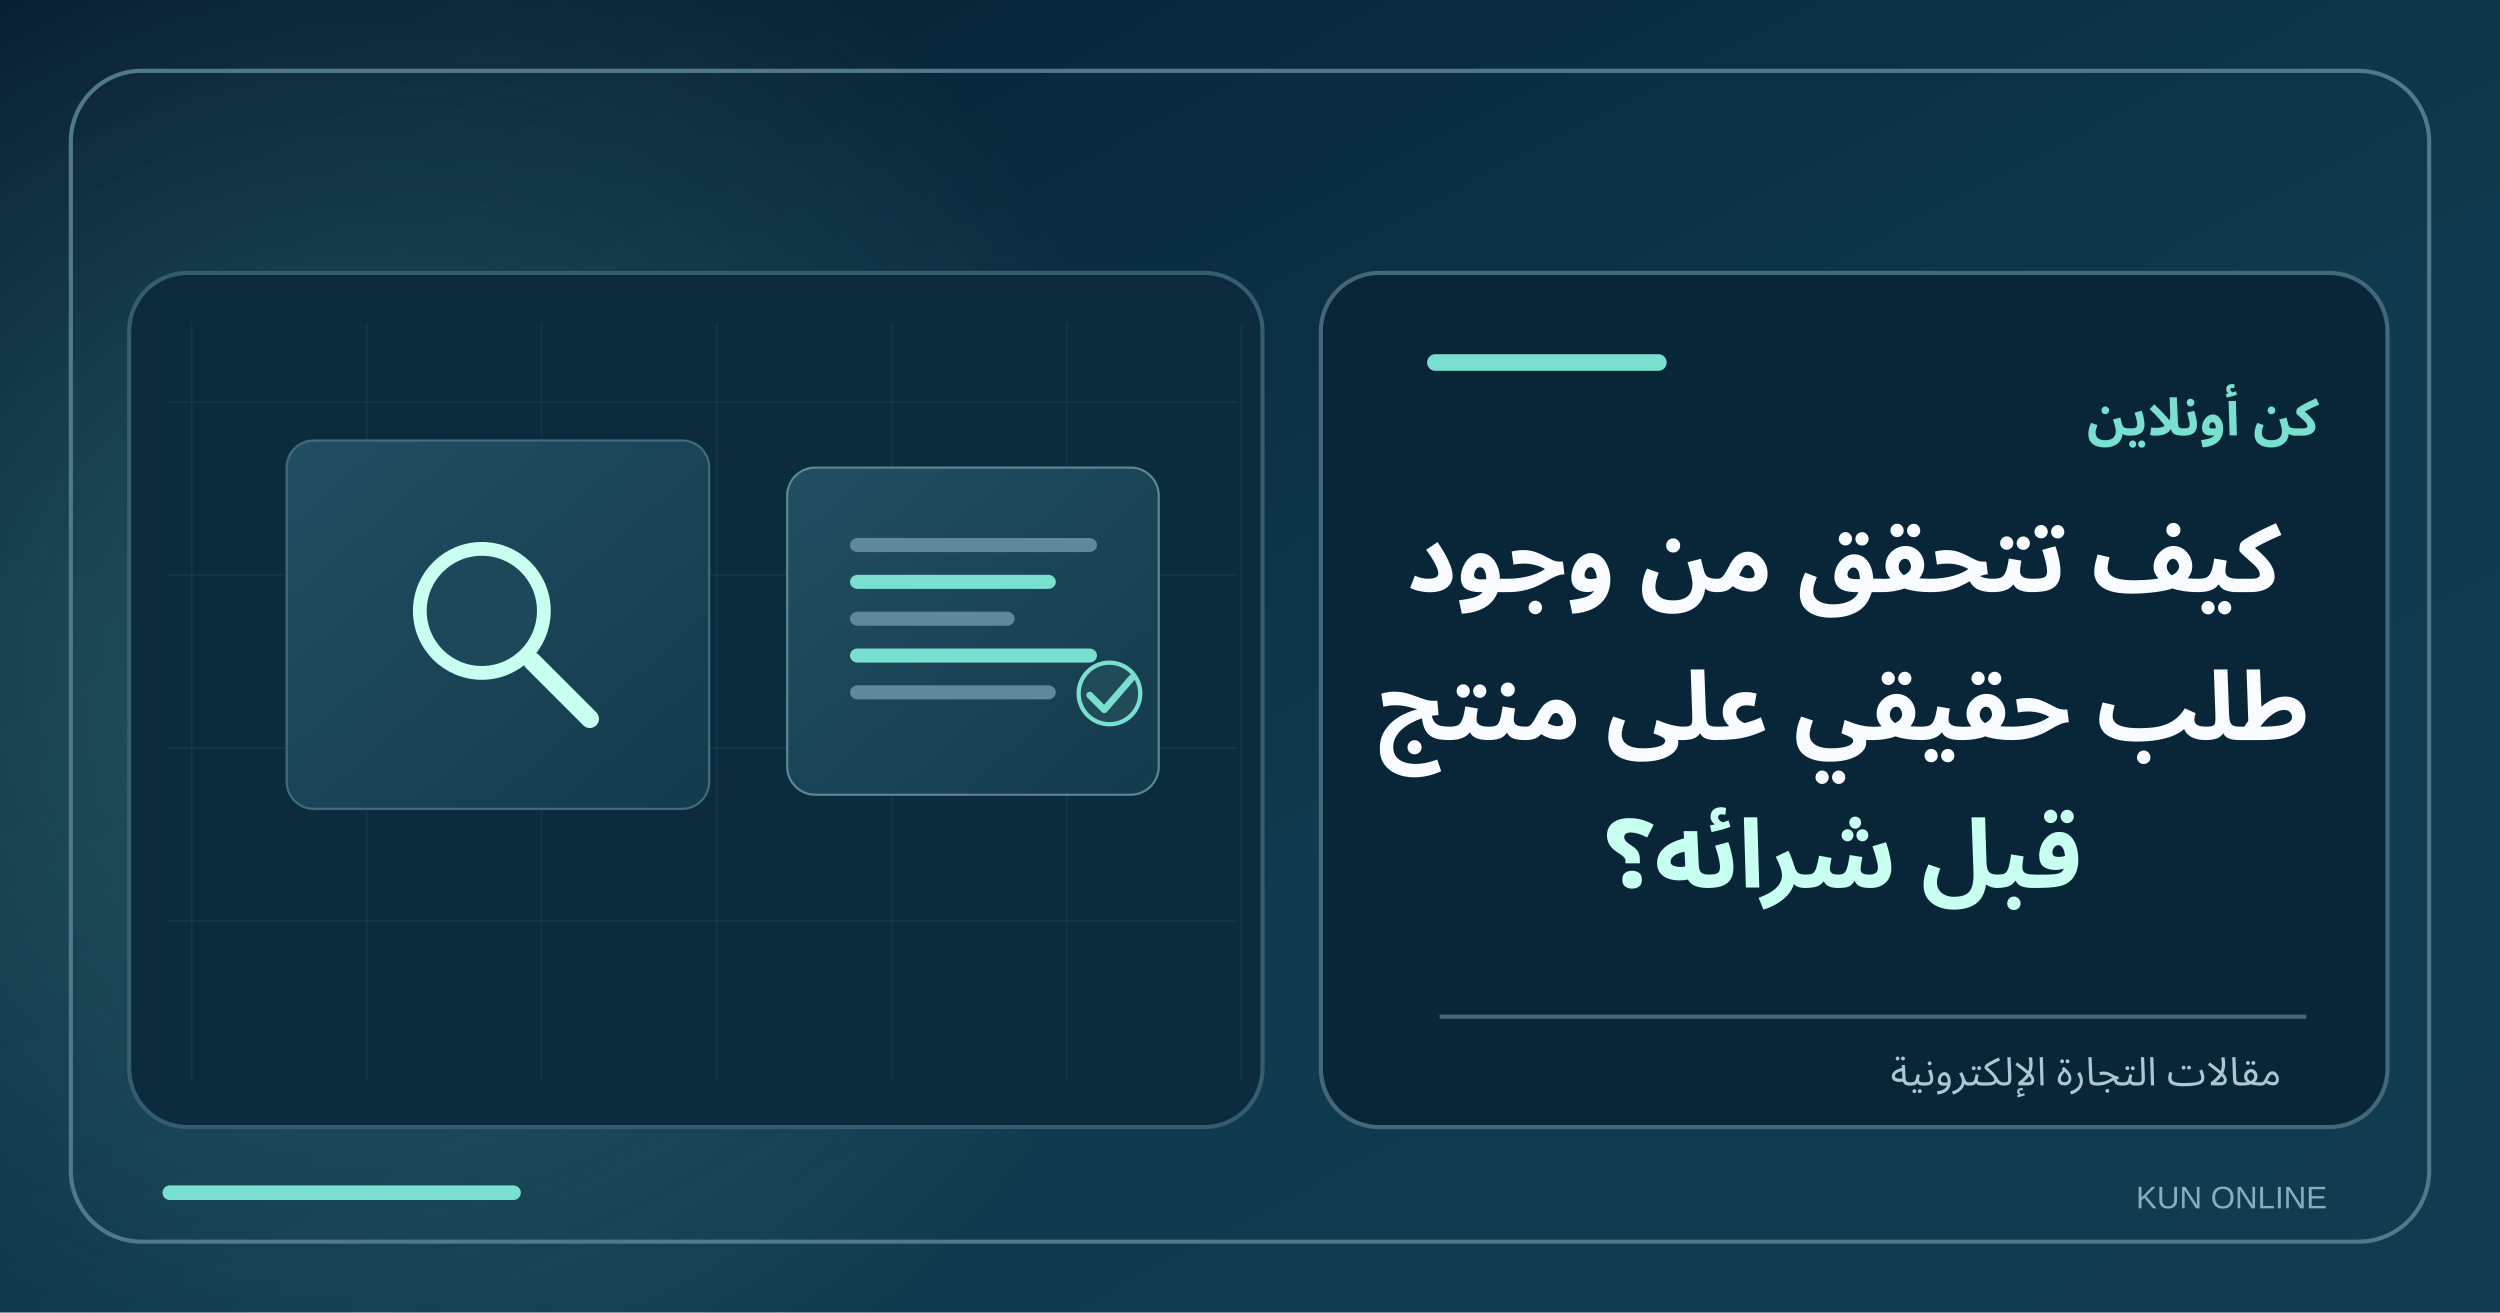
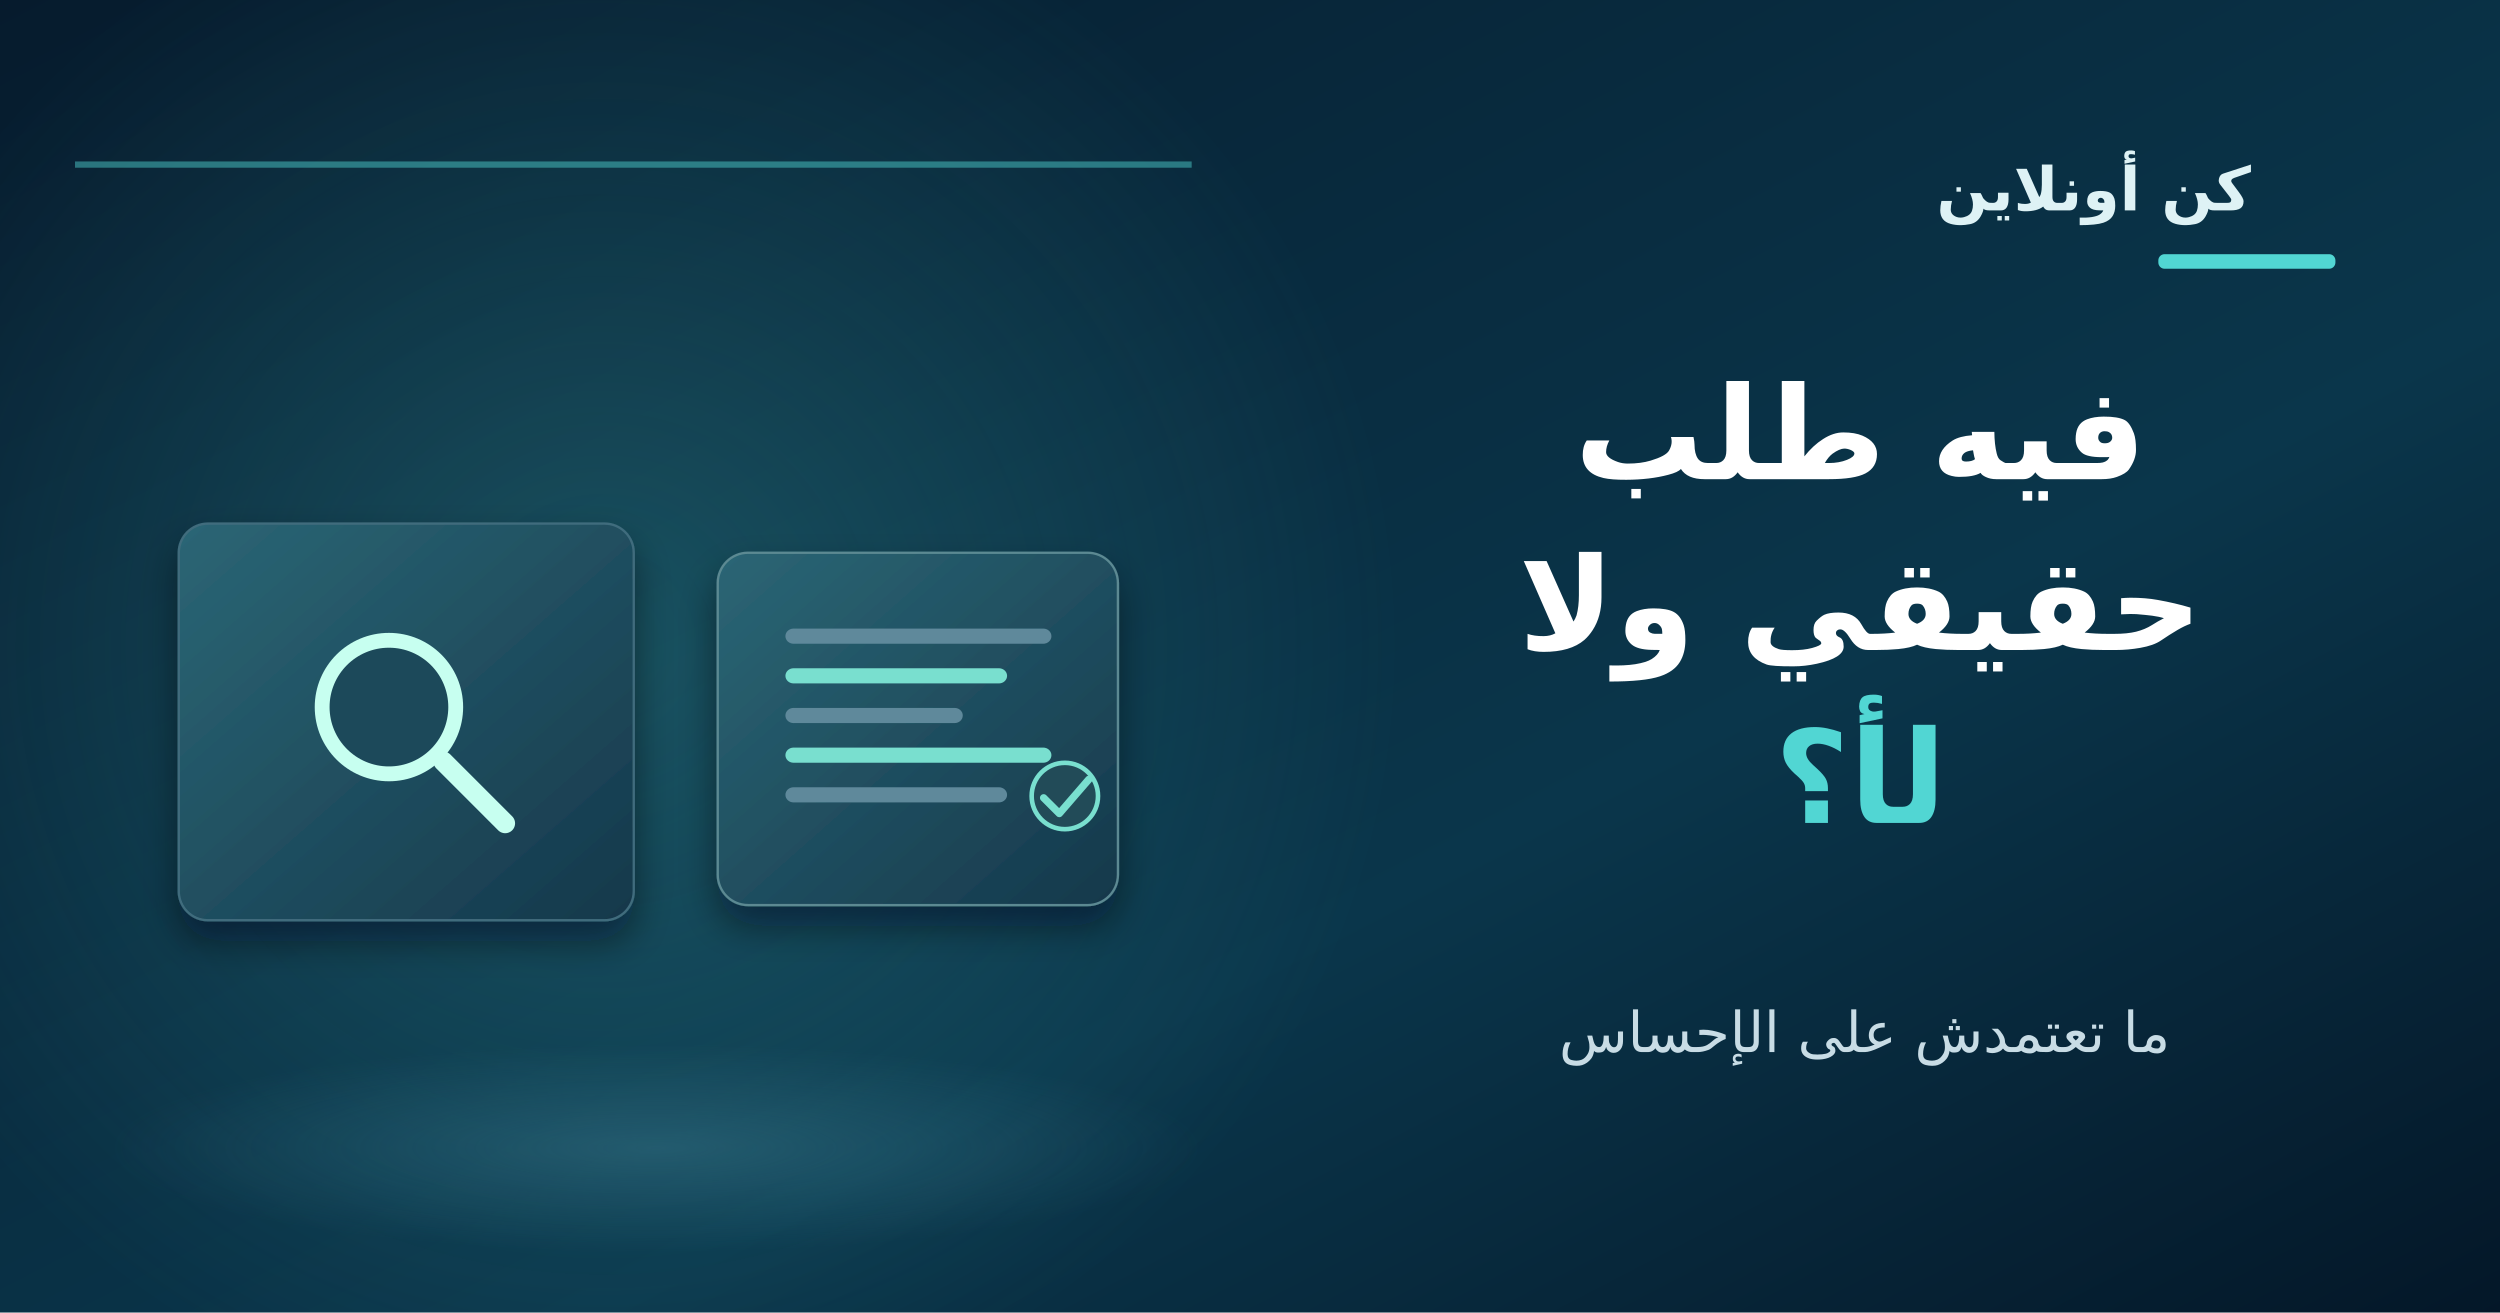
<svg xmlns="http://www.w3.org/2000/svg" width="1200" height="630" viewBox="0 0 1200 630" role="img" aria-labelledby="title desc">
  <defs>
-     <linearGradient id="back" x1="0" y1="0" x2="1" y2="1">
-       <stop stop-color="#061d30" />
-       <stop offset=".62" stop-color="#103b4e" />
-       <stop offset="1" stop-color="#123b50" />
+     <linearGradient id="bg" x1="0" y1="0" x2="1" y2="1">
+       <stop stop-color="#061b2d" />
+       <stop offset=".62" stop-color="#0a364b" />
+       <stop offset="1" stop-color="#041728" />
    </linearGradient>
+     <radialGradient id="glow">
+       <stop stop-color="#51d6d3" stop-opacity=".23" />
+       <stop offset="1" stop-color="#51d6d3" stop-opacity="0" />
+     </radialGradient>
    <linearGradient id="glass" x1="0" y1="0" x2="1" y2="1">
-       <stop stop-color="#214f61" />
-       <stop offset="1" stop-color="#143a4d" />
+       <stop stop-color="#2b6675" />
+       <stop offset="1" stop-color="#15384b" />
    </linearGradient>
-     <radialGradient id="bloom">
-       <stop stop-color="#79dfcf" stop-opacity=".24" />
-       <stop offset="1" stop-color="#79dfcf" stop-opacity="0" />
+     <filter id="drop" x="-30%" y="-30%" width="170%" height="170%">
+       <feDropShadow dx="0" dy="17" stdDeviation="16" flood-color="#010e19" flood-opacity=".45" />
+     </filter>
+     <clipPath id="artStage">
+       <rect x="15" y="105" width="614" height="440" rx="12" />
+     </clipPath>
+     <radialGradient id="floor">
+       <stop stop-color="#3a798d" stop-opacity=".45" />
+       <stop offset="1" stop-color="#3a798d" stop-opacity="0" />
    </radialGradient>
  </defs>
-   <rect width="1200" height="630" fill="url(#back)" />
-   <circle cx="180" cy="320" r="390" fill="url(#bloom)" />
-   <rect x="34" y="34" width="1132" height="562" rx="34" fill="none" stroke="#51798a" stroke-width="2" />
-   <rect x="62" y="131" width="544" height="410" rx="28" fill="#0c2b3d" stroke="#365c71" stroke-width="2" />
-   <g stroke="#508396" stroke-opacity=".10" stroke-width="1">
-     <path d="M92 155V519" />
-     <path d="M176 155V519" />
-     <path d="M260 155V519" />
-     <path d="M344 155V519" />
-     <path d="M428 155V519" />
-     <path d="M512 155V519" />
-     <path d="M596 155V519" />
-     <path d="M80 193H594" />
-     <path d="M80 276H594" />
-     <path d="M80 359H594" />
-     <path d="M80 442H594" />
-   </g>
-   <g id="topic-illustration" transform="translate(44 122) scale(.52)">
-     <rect x="180" y="172" width="390" height="340" rx="25" fill="url(#glass)" stroke="#416c7d" stroke-width="2" />
-     <g transform="translate(269 236) scale(2.12)">
-       <circle cx="43" cy="44" r="27" fill="#1d485a" stroke="#c7fff0" stroke-width="6" />
-       <path d="M65 66L90 91" fill="none" stroke="#c7fff0" stroke-width="8" stroke-linecap="round" stroke-linejoin="round" />
-     </g>
-     <rect x="642" y="197" width="343" height="302" rx="26" fill="url(#glass)" stroke="#5b8992" stroke-width="2" />
-     <rect x="700" y="262" width="228" height="13" rx="7" fill="#5f899b" stroke="none" stroke-width="0" />
-     <rect x="700" y="296" width="190" height="13" rx="7" fill="#79dfcf" stroke="none" stroke-width="0" />
-     <rect x="700" y="330" width="152" height="13" rx="7" fill="#5f899b" stroke="none" stroke-width="0" />
-     <rect x="700" y="364" width="228" height="13" rx="7" fill="#79dfcf" stroke="none" stroke-width="0" />
-     <rect x="700" y="398" width="190" height="13" rx="7" fill="#5f899b" stroke="none" stroke-width="0" />
-     <g transform="translate(900 366) scale(0.79)">
-       <circle cx="50" cy="50" r="36" fill="#214b58" stroke="#79dfcf" stroke-width="5" />
-       <path d="M27 52L44 69L76 32" fill="none" stroke="#79dfcf" stroke-width="8" stroke-linecap="round" stroke-linejoin="round" />
+   <rect width="1200" height="630" fill="url(#bg)" />
+   <circle cx="290" cy="310" r="381" fill="url(#glow)" />
+   <ellipse cx="315" cy="551" rx="260" ry="50" fill="url(#floor)" />
+   <path d="M36 79H572" stroke="#51d6d3" stroke-width="3" opacity=".46" />
+   <g clip-path="url(#artStage)">
+     <g id="topic-art" filter="url(#drop)" transform="translate(-15 155) scale(.56)">
+       <rect x="180" y="172" width="390" height="340" rx="25" fill="url(#glass)" stroke="#416c7d" stroke-width="2" />
+       <g transform="translate(269 236) scale(2.12)">
+         <circle cx="43" cy="44" r="27" fill="#1d485a" stroke="#c7fff0" stroke-width="6" />
+         <path d="M65 66L90 91" fill="none" stroke="#c7fff0" stroke-width="8" stroke-linecap="round" stroke-linejoin="round" />
+       </g>
+       <rect x="642" y="197" width="343" height="302" rx="26" fill="url(#glass)" stroke="#5b8992" stroke-width="2" />
+       <rect x="700" y="262" width="228" height="13" rx="7" fill="#5f899b" stroke="none" stroke-width="0" />
+       <rect x="700" y="296" width="190" height="13" rx="7" fill="#79dfcf" stroke="none" stroke-width="0" />
+       <rect x="700" y="330" width="152" height="13" rx="7" fill="#5f899b" stroke="none" stroke-width="0" />
+       <rect x="700" y="364" width="228" height="13" rx="7" fill="#79dfcf" stroke="none" stroke-width="0" />
+       <rect x="700" y="398" width="190" height="13" rx="7" fill="#5f899b" stroke="none" stroke-width="0" />
+       <g transform="translate(900 366) scale(0.79)">
+         <circle cx="50" cy="50" r="36" fill="#214b58" stroke="#79dfcf" stroke-width="5" />
+         <path d="M27 52L44 69L76 32" fill="none" stroke="#79dfcf" stroke-width="8" stroke-linecap="round" stroke-linejoin="round" />
+       </g>
    </g>
  </g>
-   <rect x="634" y="131" width="512" height="410" rx="28" fill="#092639" stroke="#436879" stroke-width="2" />
-   <rect x="685" y="170" width="115" height="8" rx="4" fill="#79dfcf" />
-   <text x="1113" y="209" direction="rtl" text-anchor="start" font-family="Cairo,Tajawal,Noto Sans Arabic,Segoe UI,Arial,sans-serif" font-size="25" font-weight="700" fill="#79dfcf">كن أونلاين</text>
-   <g id="article-title">
-     <text x="885" y="284" text-anchor="middle" direction="rtl" unicode-bidi="plaintext" font-family="Cairo,Tajawal,Noto Sans Arabic,Segoe UI,Arial,sans-serif" font-size="46" font-weight="700" letter-spacing="0" fill="#f8fbff">كيف تتحقق من وجود</text>
-     <text x="885" y="355" text-anchor="middle" direction="rtl" unicode-bidi="plaintext" font-family="Cairo,Tajawal,Noto Sans Arabic,Segoe UI,Arial,sans-serif" font-size="46" font-weight="700" letter-spacing="0" fill="#f8fbff">طلب حقيقي على منتج</text>
-     <text x="885" y="426" text-anchor="middle" direction="rtl" unicode-bidi="plaintext" font-family="Cairo,Tajawal,Noto Sans Arabic,Segoe UI,Arial,sans-serif" font-size="46" font-weight="700" letter-spacing="0" fill="#c7fff0">قبل شرائه؟</text>
+   <text x="1005" y="101" direction="rtl" text-anchor="middle" font-family="Cairo,Tajawal,Segoe UI,Arial,sans-serif" font-size="29" font-weight="700" fill="#def2f5">كن أونلاين</text>
+   <rect x="1036" y="122" width="85" height="7" rx="3" fill="#51d6d3" />
+   <g id="hook">
+     <text x="893" y="230" direction="rtl" unicode-bidi="plaintext" text-anchor="middle" font-family="Cairo,Tajawal,Segoe UI,Arial,sans-serif" font-size="62" font-weight="900" fill="#ffffff">فيه طلب</text>
+     <text x="893" y="312" direction="rtl" unicode-bidi="plaintext" text-anchor="middle" font-family="Cairo,Tajawal,Segoe UI,Arial,sans-serif" font-size="62" font-weight="900" fill="#ffffff">حقيقي ولا</text>
+     <text x="893" y="395" direction="rtl" unicode-bidi="plaintext" text-anchor="middle" font-family="Cairo,Tajawal,Segoe UI,Arial,sans-serif" font-size="62" font-weight="900" fill="#51d6d3">لأ؟</text>
  </g>
-   <path d="M691 488H1107" stroke="#426979" stroke-width="2" />
-   <text x="1095" y="521" direction="rtl" text-anchor="start" font-family="Cairo,Tajawal,Noto Sans Arabic,Segoe UI,Arial,sans-serif" font-size="19" fill="#a9c8d2">مقالات التجارة الإلكترونية</text>
-   <rect x="78" y="569" width="172" height="7" rx="3.5" fill="#79dfcf" />
-   <text x="1117" y="580" direction="rtl" text-anchor="start" font-family="Arial,sans-serif" font-size="15" fill="#87aebc">KUN ONLINE</text>
+   <text x="895" y="505" direction="rtl" text-anchor="middle" font-family="Cairo,Tajawal,Segoe UI,Arial,sans-serif" font-size="27" fill="#c8dce5">ما تعتمدش على الإحساس</text>
</svg>
